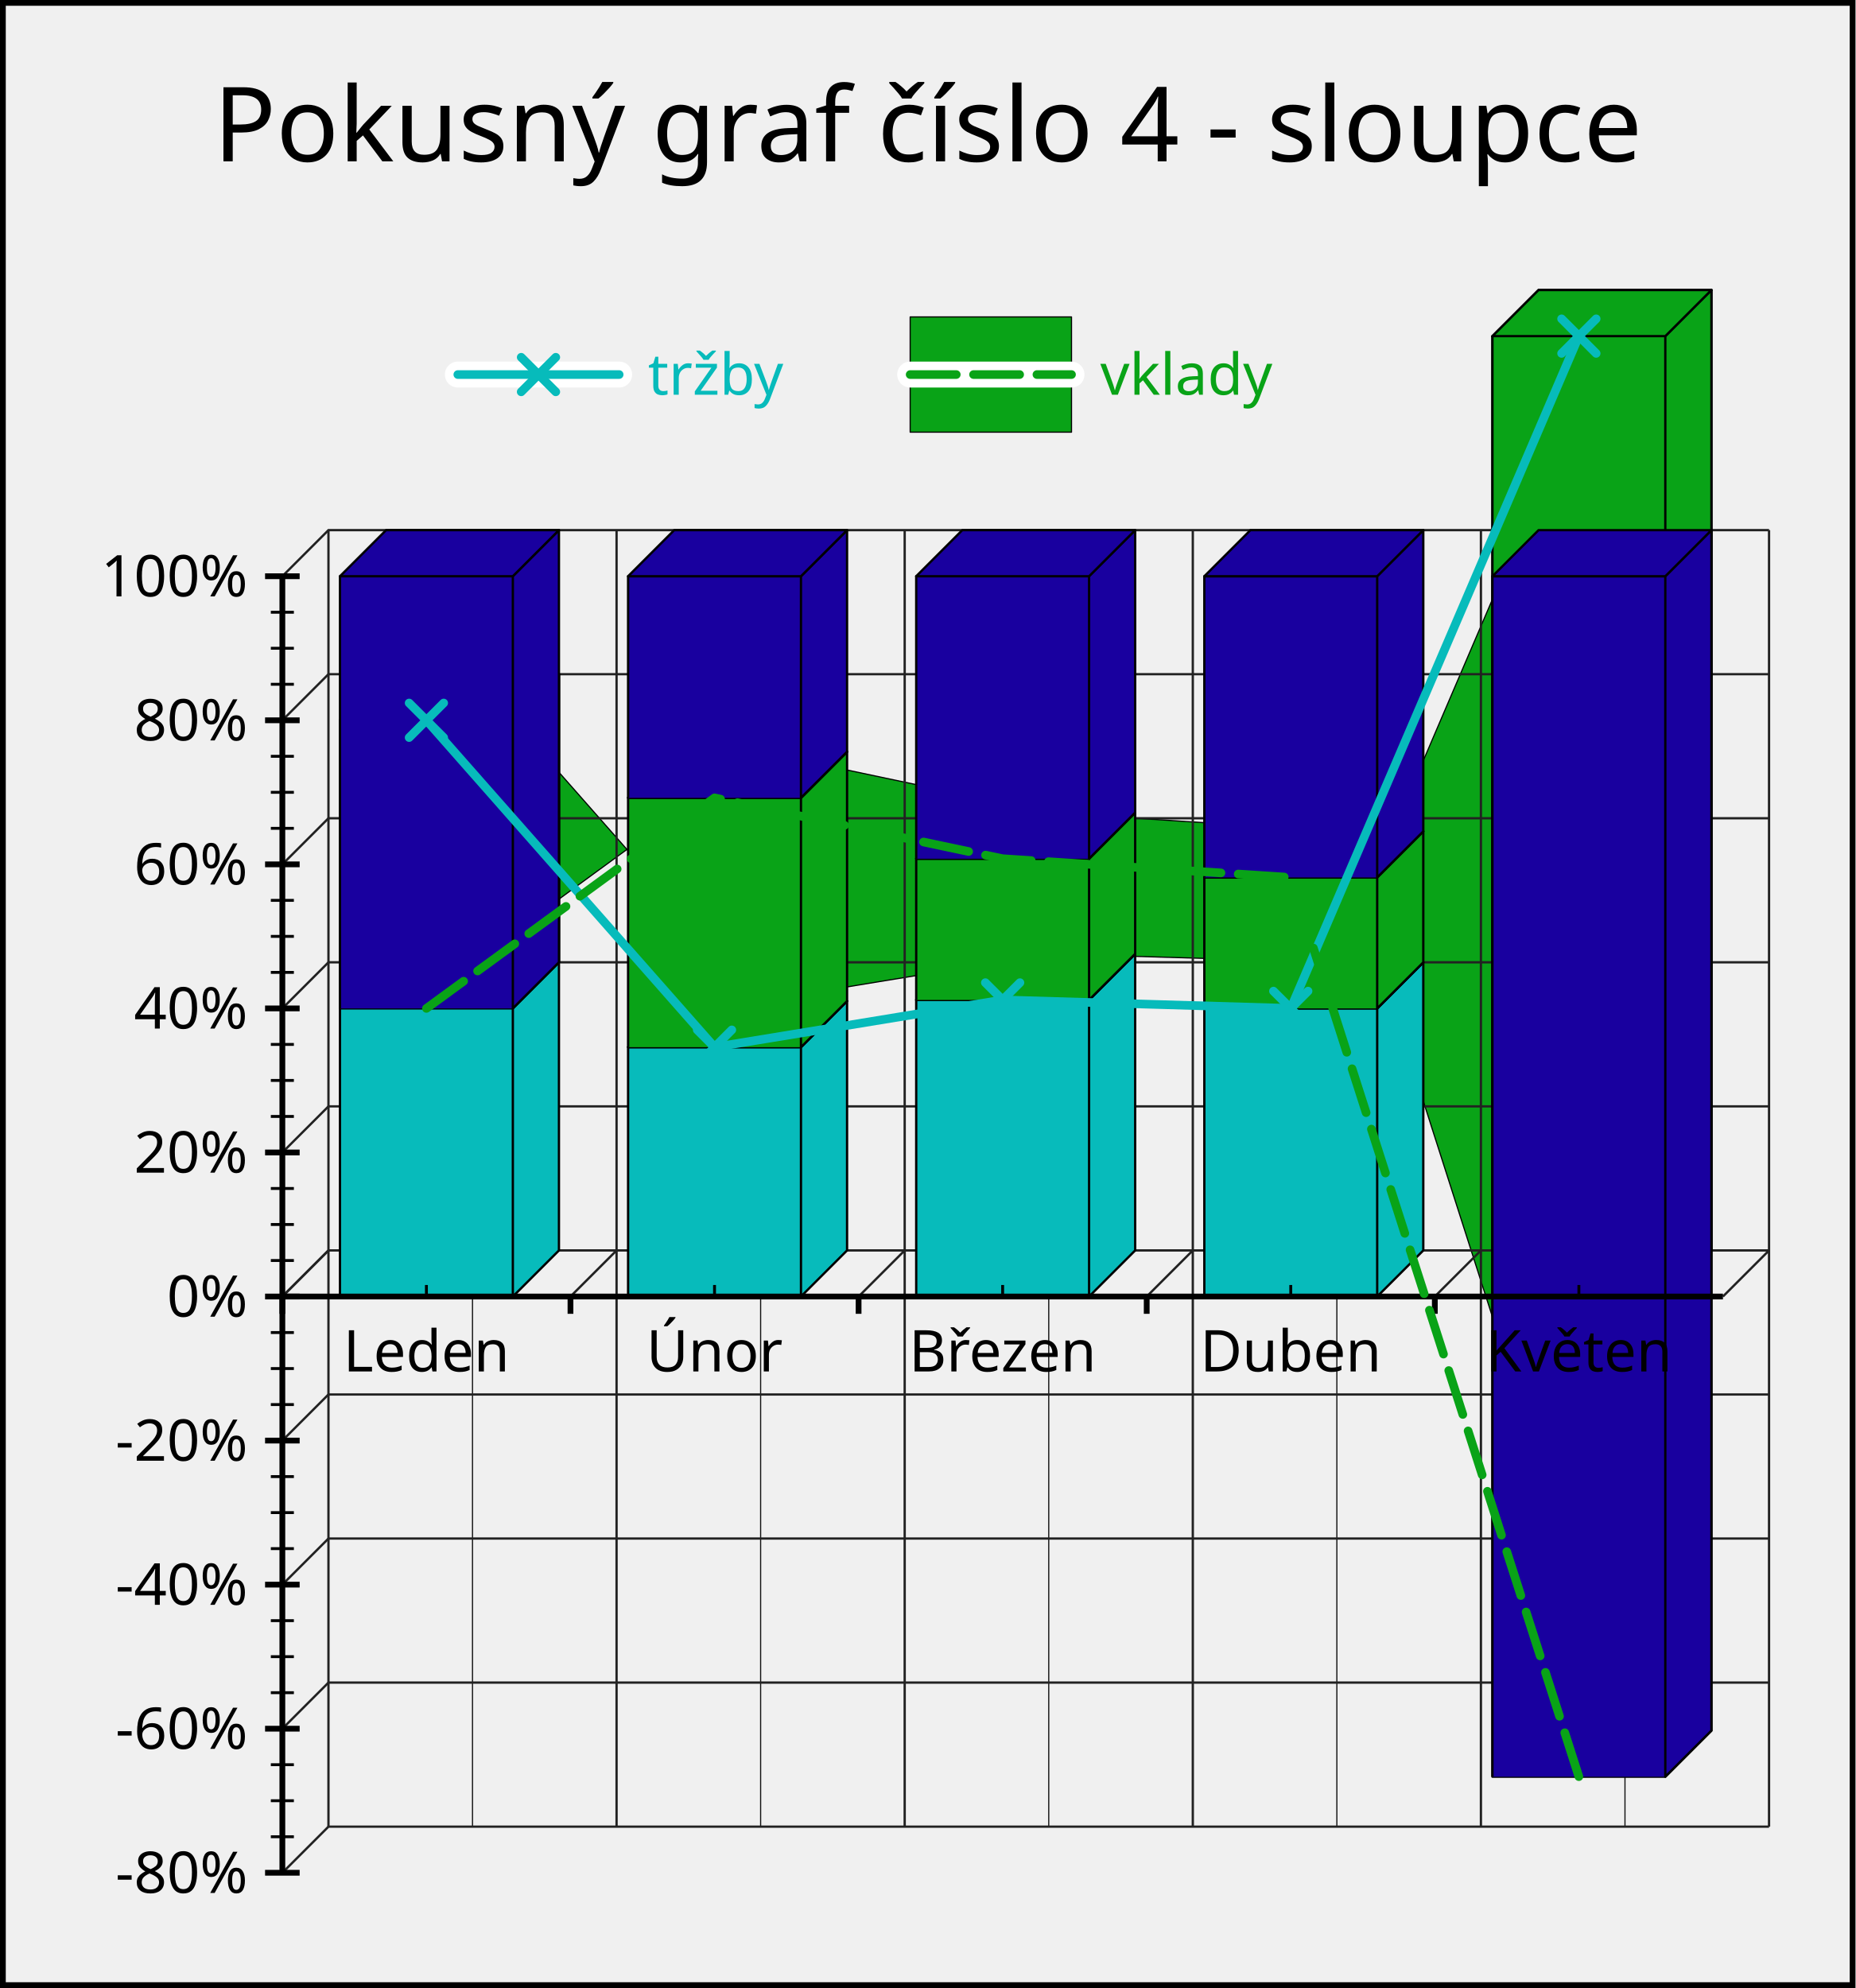
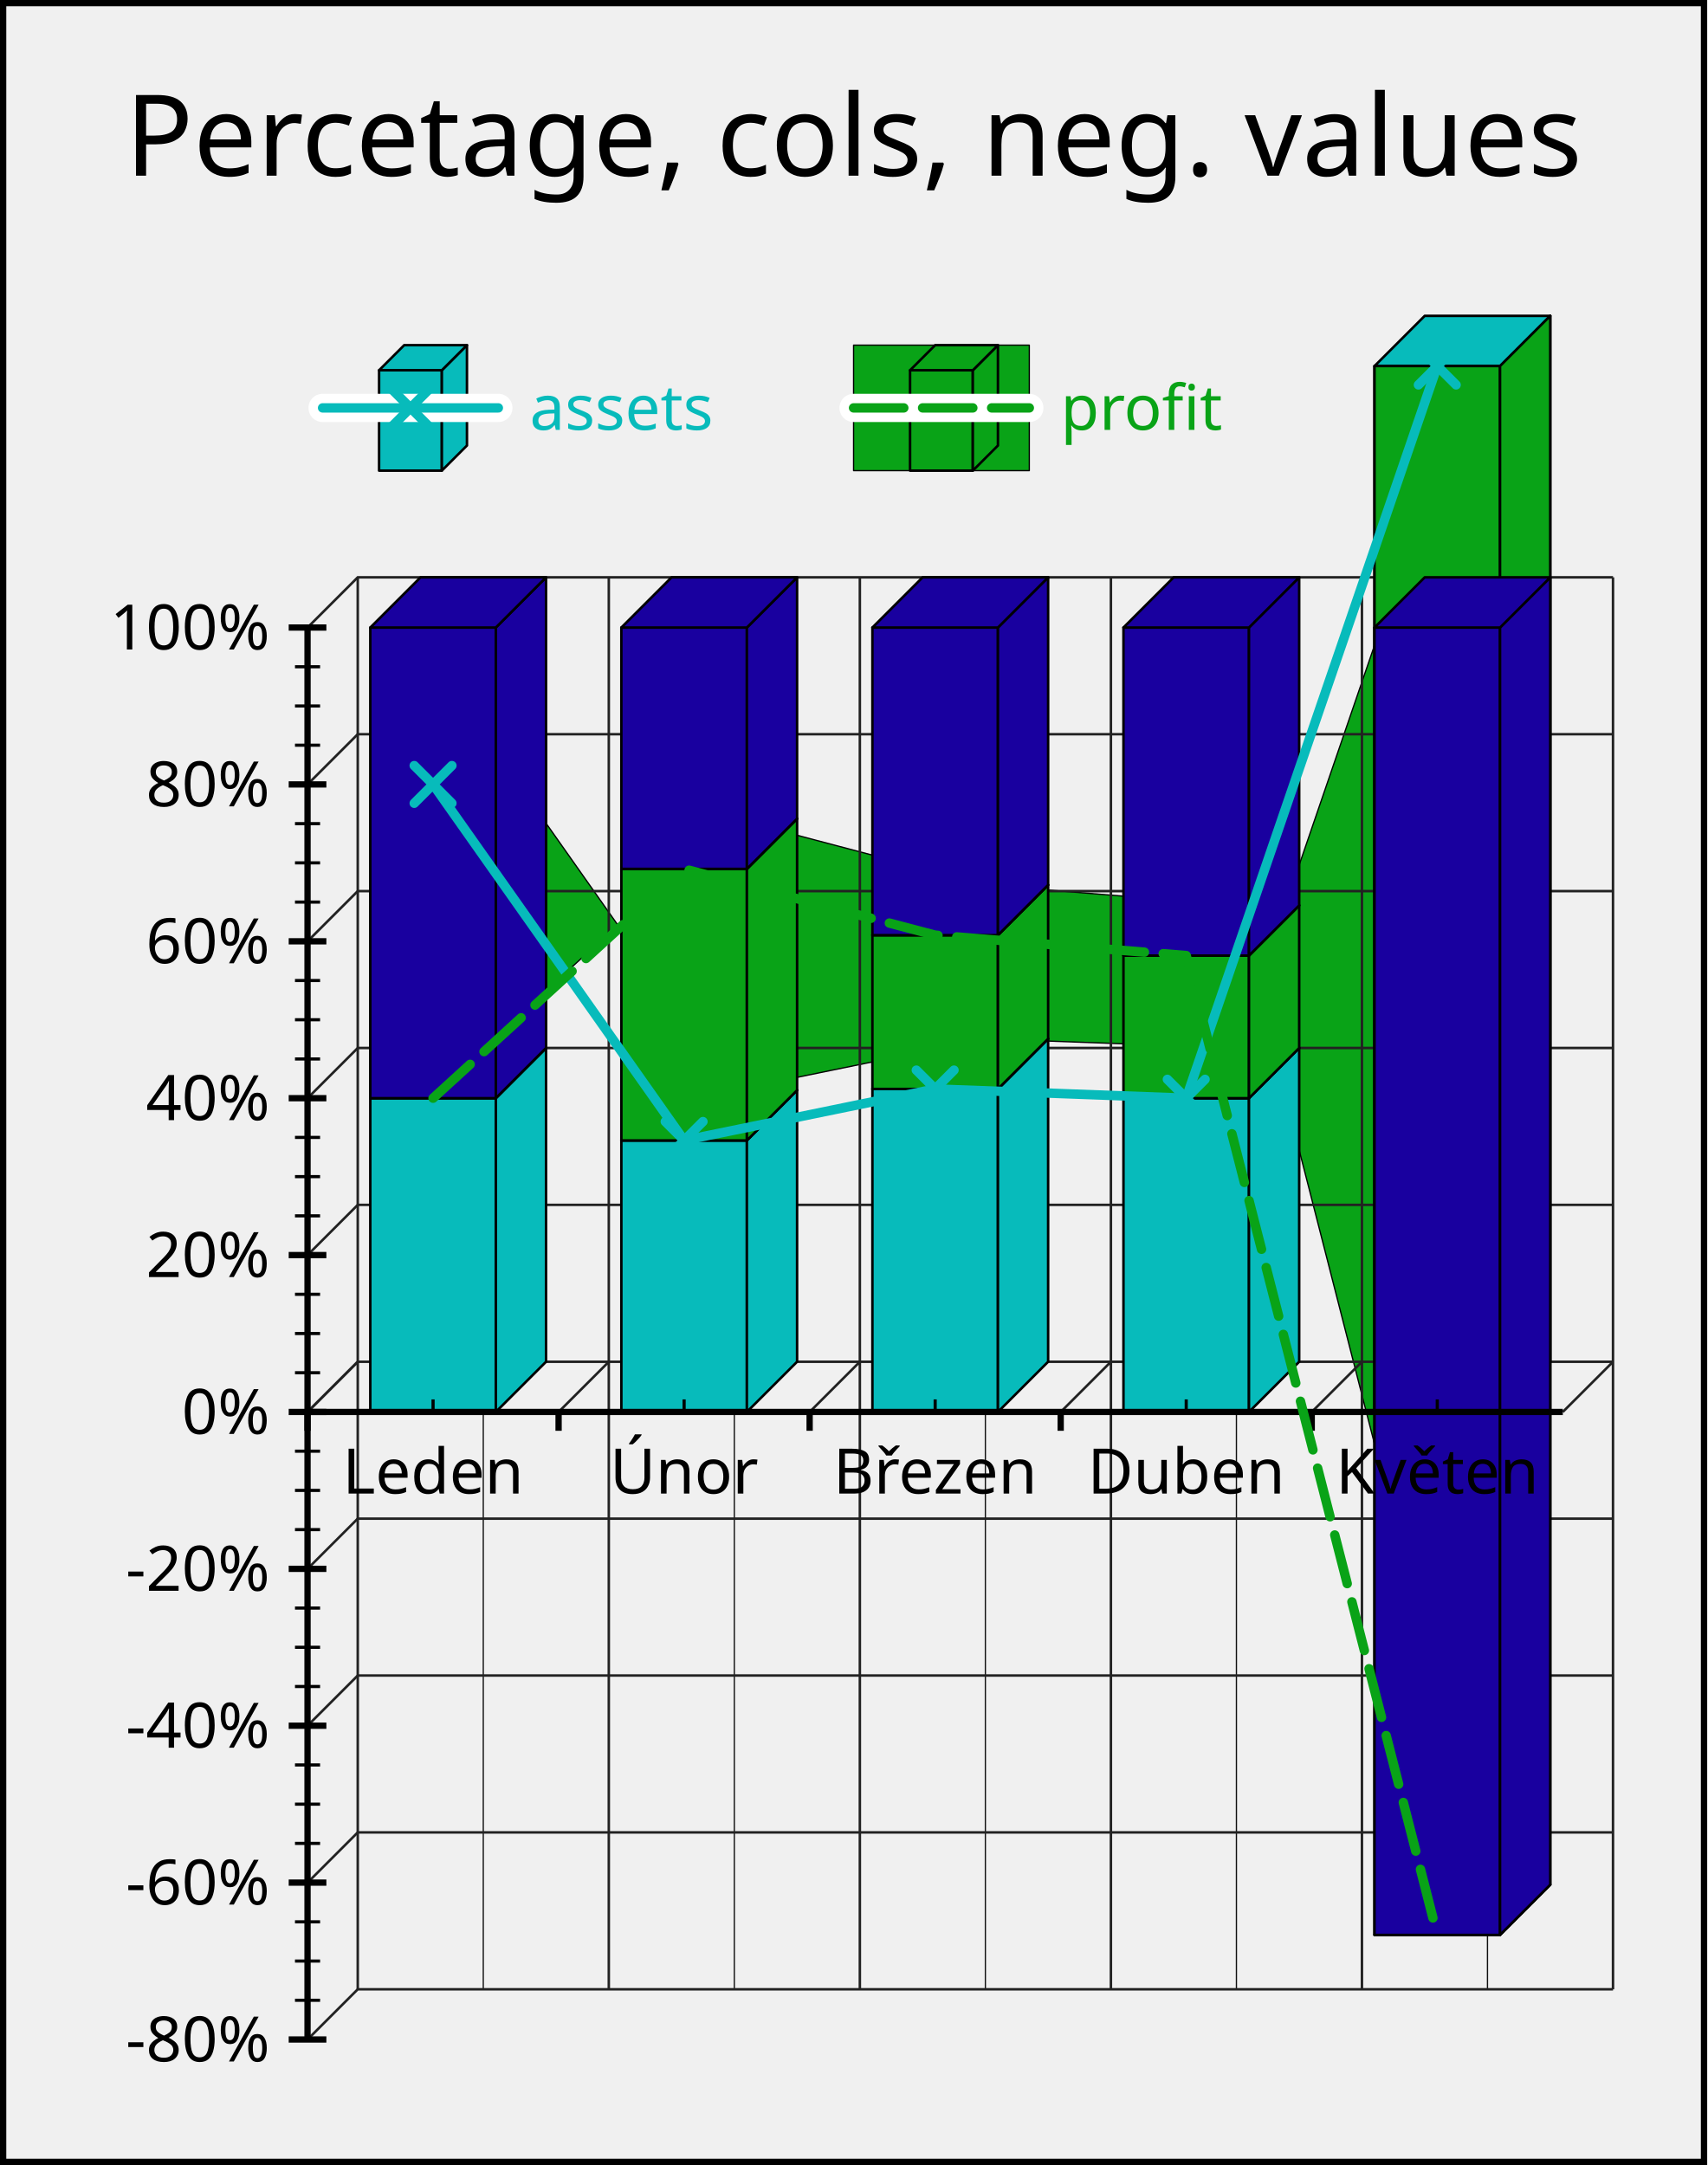
- <svg xmlns="http://www.w3.org/2000/svg" viewBox="0 0 322 345">
+ <svg xmlns="http://www.w3.org/2000/svg" viewBox="0 0 272 345">
  <g>
-     <text x="161" y="28" text-anchor="middle" font-family="Verdana" font-size="18" fill="black">Pokusný graf číslo 4 - sloupce</text>
+     <text x="136" y="28" text-anchor="middle" font-family="Verdana" font-size="18" fill="black">Percetage, cols, neg. values</text>
  </g>
  <g stroke-width="0.2" stroke="black" stroke-linejoin="round">
-     <path d="M82,167 L132,130.46 L182,141.02 L232,144.27 L282,300.33 L282,50.33 L232,167 L182,165.53 L132,173.73 L82,117" fill="#09a317" />
-     <rect x="157.95" y="55" width="28" height="20" fill="#09a317" />
-     <g stroke-width="4.5" fill="white" color="white" stroke="white" stroke-linecap="round">
- 		none
- 	</g>
+     <path d="M77,167 L117,130.46 L157,141.02 L197,144.27 L237,300.33 L237,50.33 L197,167 L157,165.53 L117,173.73 L77,117" fill="#09a317" />
+     <rect x="136" y="55" width="28" height="20" fill="#09a317" />
+     <g stroke-width="4.5" fill="white" color="white" stroke="white" stroke-linecap="round" />
  </g>
-   <path d="M32,317  m50,-225 l0,225  m0,-225 l0,225  m0,-225 l0,225  m50,-225 l0,225  m0,-225 l0,225  m0,-225 l0,225  m50,-225 l0,225  m0,-225 l0,225  m0,-225 l0,225  m50,-225 l0,225  m0,-225 l0,225  m0,-225 l0,225  m50,-225 l0,225  m0,-225 l0,225  m0,-225 l0,225 M74,225 l8,-8 m-8,8 l8,-8 m-8,8 l8,-8 m42,8 l8,-8 m-8,8 l8,-8 m-8,8 l8,-8 m42,8 l8,-8 m-8,8 l8,-8 m-8,8 l8,-8 m42,8 l8,-8 m-8,8 l8,-8 m-8,8 l8,-8 m42,8 l8,-8 m-8,8 l8,-8 m-8,8 l8,-8 m42,8" stroke="#111" stroke-width="0.2" fill="none" />
-   <path d="M57,92 l0,225 m50,-225 l0,225 m50,-225 l0,225 m50,-225 l0,225 m50,-225 l0,225 m50,-225 l0,225 M49,225 l8,-8 m42,8 l8,-8 m42,8 l8,-8 m42,8 l8,-8 m42,8 l8,-8 m42,8 l8,-8" stroke="#222" stroke-width="0.4" fill="none" />
-   <path d="M49,325 l8,-8  l250,0  m-258,-17l8,-8 l250,0  m-258,-17l8,-8 l250,0  m-258,-17l8,-8 l250,0  m-258,-17l8,-8 l250,0  m-258,-17l8,-8 l250,0  m-258,-17l8,-8 l250,0  m-258,-17l8,-8 l250,0  m-258,-17l8,-8 l250,0  m-258,-17l8,-8 l250,0 " stroke="#222" stroke-width="0.4" fill="none" />
+   <path d="M37,317  m40,-225 l0,225  m0,-225 l0,225  m0,-225 l0,225  m40,-225 l0,225  m0,-225 l0,225  m0,-225 l0,225  m40,-225 l0,225  m0,-225 l0,225  m0,-225 l0,225  m40,-225 l0,225  m0,-225 l0,225  m0,-225 l0,225  m40,-225 l0,225  m0,-225 l0,225  m0,-225 l0,225 M69,225 l8,-8 m-8,8 l8,-8 m-8,8 l8,-8 m32,8 l8,-8 m-8,8 l8,-8 m-8,8 l8,-8 m32,8 l8,-8 m-8,8 l8,-8 m-8,8 l8,-8 m32,8 l8,-8 m-8,8 l8,-8 m-8,8 l8,-8 m32,8 l8,-8 m-8,8 l8,-8 m-8,8 l8,-8 m32,8" stroke="#111" stroke-width="0.2" fill="none" />
+   <path d="M57,92 l0,225 m40,-225 l0,225 m40,-225 l0,225 m40,-225 l0,225 m40,-225 l0,225 m40,-225 l0,225 M49,225 l8,-8 m32,8 l8,-8 m32,8 l8,-8 m32,8 l8,-8 m32,8 l8,-8 m32,8 l8,-8" stroke="#222" stroke-width="0.4" fill="none" />
+   <path d="M49,325 l8,-8  l200,0  m-208,-17l8,-8 l200,0  m-208,-17l8,-8 l200,0  m-208,-17l8,-8 l200,0  m-208,-17l8,-8 l200,0  m-208,-17l8,-8 l200,0  m-208,-17l8,-8 l200,0  m-208,-17l8,-8 l200,0  m-208,-17l8,-8 l200,0  m-208,-17l8,-8 l200,0 " stroke="#222" stroke-width="0.4" fill="none" />
  <g stroke-width="0.4" fill="#07bbbb" stroke="black" stroke-linejoin="round">
-     <path d="M-15,0 l0,-100 l30,0 l8,-8 l0,100 l-8,8 m0,-100 l0,100 z" transform="translate(74, 225)" />
-     <path d="M74,125  m-15,0 l30,0 l8,-8 l-30,0 z" fill="#07bbbb" />
-     <path d="M-15,0 l0,-43.27 l30,0 l8,-8 l0,43.27 l-8,8 m0,-43.27 l0,43.27 z" transform="translate(124, 225)" />
-     <path d="M124,181.73  m-15,0 l30,0 l8,-8 l-30,0 z" fill="#07bbbb" />
-     <path d="M-15,0 l0,-51.47 l30,0 l8,-8 l0,51.47 l-8,8 m0,-51.47 l0,51.47 z" transform="translate(174, 225)" />
-     <path d="M174,173.53  m-15,0 l30,0 l8,-8 l-30,0 z" fill="#07bbbb" />
-     <path d="M-15,0 l0,-50 l30,0 l8,-8 l0,50 l-8,8 m0,-50 l0,50 z" transform="translate(224, 225)" />
-     <path d="M224,175  m-15,0 l30,0 l8,-8 l-30,0 z" fill="#07bbbb" />
-     <path d="M-15,0 l0,-166.67 l30,0 l8,-8 l0,166.67 l-8,8 m0,-166.67 l0,166.67 z" transform="translate(274, 225)" />
-     <path d="M274,58.33  m-15,0 l30,0 l8,-8 l-30,0 z" fill="#07bbbb" />
+     <g transform="translate(69, 225)">
+       <path d="M-10,-0 h20 v-100 h-20 z" />
+       <path d="M10,-0 l8,-8 v-100 l-8,8 z" />
+       <path d="M-10,-100 h20 l8,-8 h-20 z" />
+     </g>
+     <g transform="translate(109, 225)">
+       <path d="M-10,-0 h20 v-43.269 h-20 z" />
+       <path d="M10,-0 l8,-8 v-43.269 l-8,8 z" />
+       <path d="M-10,-43.269 h20 l8,-8 h-20 z" />
+     </g>
+     <g transform="translate(149, 225)">
+       <path d="M-10,-0 h20 v-51.471 h-20 z" />
+       <path d="M10,-0 l8,-8 v-51.471 l-8,8 z" />
+       <path d="M-10,-51.471 h20 l8,-8 h-20 z" />
+     </g>
+     <g transform="translate(189, 225)">
+       <path d="M-10,-0 h20 v-50 h-20 z" />
+       <path d="M10,-0 l8,-8 v-50 l-8,8 z" />
+       <path d="M-10,-50 h20 l8,-8 h-20 z" />
+     </g>
+     <g transform="translate(229, 225)">
+       <path d="M-10,-0 h20 v-166.667 h-20 z" />
+       <path d="M10,-0 l8,-8 v-166.667 l-8,8 z" />
+       <path d="M-10,-166.667 h20 l8,-8 h-20 z" />
+     </g>
+     <g transform="translate(65.4,        75)">
+       <path d="M-5,0 h10 v-16 h-10 z" />
+       <path d="M5,0 l4,-4 v-16 l-4,4 z" />
+       <path d="M-5,-16 h10 l4,-4 h-10 z" />
+     </g>
  </g>
- 0.8 0.34615384615384615 0.4117647058823529 0.4 1.3333333333333333<g stroke-width="0.4" fill="#09a317" stroke="black" stroke-linejoin="round">
-     <path d="M-15,0 l0,50 l30,0 l8,-8 l0,-50 l-8,8 m0,50 l0,-50 z" transform="translate(74, 125)" />
-     <path d="M74,125  m-15,0 l30,0 l8,-8 l-30,0 z" fill="#09a317" />
-     <path d="M-15,0 l0,-43.27 l30,0 l8,-8 l0,43.27 l-8,8 m0,-43.27 l0,43.27 z" transform="translate(124, 181.7308)" />
-     <path d="M124,138.461  m-15,0 l30,0 l8,-8 l-30,0 z" fill="#09a317" />
-     <path d="M-15,0 l0,-24.51 l30,0 l8,-8 l0,24.51 l-8,8 m0,-24.51 l0,24.51 z" transform="translate(174, 173.5294)" />
-     <path d="M174,149.019  m-15,0 l30,0 l8,-8 l-30,0 z" fill="#09a317" />
-     <path d="M-15,0 l0,-22.73 l30,0 l8,-8 l0,22.73 l-8,8 m0,-22.73 l0,22.73 z" transform="translate(224, 175)" />
-     <path d="M224,152.27  m-15,0 l30,0 l8,-8 l-30,0 z" fill="#09a317" />
-     <path d="M-15,0 l0,250 l30,0 l8,-8 l0,-250 l-8,8 m0,250 l0,-250 z" transform="translate(274, 58.33333)" />
-     <path d="M274,58.333  m-15,0 l30,0 l8,-8 l-30,0 z" fill="#09a317" />
+   <g stroke-width="0.4" fill="#09a317" stroke="black" stroke-linejoin="round">
+     <g transform="translate(69, 225)">
+       <path d="M-10,-100 h20 v50 h-20 z" />
+       <path d="M10,-100 l8,-8 v50 l-8,8 z" />
+       <path d="M-10,-50 h20 l8,-8 h-20 z" />
+     </g>
+     <g transform="translate(109, 225)">
+       <path d="M-10,-43.269 h20 v-43.269 h-20 z" />
+       <path d="M10,-43.269 l8,-8 v-43.269 l-8,8 z" />
+       <path d="M-10,-86.538 h20 l8,-8 h-20 z" />
+     </g>
+     <g transform="translate(149, 225)">
+       <path d="M-10,-51.471 h20 v-24.51 h-20 z" />
+       <path d="M10,-51.471 l8,-8 v-24.51 l-8,8 z" />
+       <path d="M-10,-75.98 h20 l8,-8 h-20 z" />
+     </g>
+     <g transform="translate(189, 225)">
+       <path d="M-10,-50 h20 v-22.727 h-20 z" />
+       <path d="M10,-50 l8,-8 v-22.727 l-8,8 z" />
+       <path d="M-10,-72.727 h20 l8,-8 h-20 z" />
+     </g>
+     <g transform="translate(229, 225)">
+       <path d="M-10,-166.667 h20 v250 h-20 z" />
+       <path d="M10,-166.667 l8,-8 v250 l-8,8 z" />
+       <path d="M-10,83.333 h20 l8,-8 h-20 z" />
+     </g>
+     <g transform="translate(150,        75)">
+       <path d="M-5,0 h10 v-16 h-10 z" />
+       <path d="M5,0 l4,-4 v-16 l-4,4 z" />
+       <path d="M-5,-16 h10 l4,-4 h-10 z" />
+     </g>
  </g>
- 0.4 0.6923076923076923 0.6078431372549019 0.5818181818181818 -0.6666666666666666<g stroke-width="0.4" fill="#19009f" stroke="black" stroke-linejoin="round">
-     <path d="M-15,0 l0,-75 l30,0 l8,-8 l0,75 l-8,8 m0,-75 l0,75 z" transform="translate(74, 175)" />
-     <path d="M74,100  m-15,0 l30,0 l8,-8 l-30,0 z" fill="#19009f" />
-     <path d="M-15,0 l0,-38.46 l30,0 l8,-8 l0,38.46 l-8,8 m0,-38.46 l0,38.46 z" transform="translate(124, 138.4615)" />
-     <path d="M124,100.002  m-15,0 l30,0 l8,-8 l-30,0 z" fill="#19009f" />
-     <path d="M-15,0 l0,-49.02 l30,0 l8,-8 l0,49.02 l-8,8 m0,-49.02 l0,49.02 z" transform="translate(174, 149.0196)" />
-     <path d="M174,100  m-15,0 l30,0 l8,-8 l-30,0 z" fill="#19009f" />
-     <path d="M-15,0 l0,-52.27 l30,0 l8,-8 l0,52.27 l-8,8 m0,-52.27 l0,52.27 z" transform="translate(224, 152.2727)" />
-     <path d="M224,100.003  m-15,0 l30,0 l8,-8 l-30,0 z" fill="#19009f" />
-     <path d="M-15,0 l0,-208.33 l30,0 l8,-8 l0,208.33 l-8,8 m0,-208.33 l0,208.33 z" transform="translate(274, 308.3333)" />
-     <path d="M274,100.003  m-15,0 l30,0 l8,-8 l-30,0 z" fill="#19009f" />
+   <g stroke-width="0.4" fill="#19009f" stroke="black" stroke-linejoin="round">
+     <g transform="translate(69, 225)">
+       <path d="M-10,-50 h20 v-75 h-20 z" />
+       <path d="M10,-50 l8,-8 v-75 l-8,8 z" />
+       <path d="M-10,-125 h20 l8,-8 h-20 z" />
+     </g>
+     <g transform="translate(109, 225)">
+       <path d="M-10,-86.538 h20 v-38.462 h-20 z" />
+       <path d="M10,-86.538 l8,-8 v-38.462 l-8,8 z" />
+       <path d="M-10,-125 h20 l8,-8 h-20 z" />
+     </g>
+     <g transform="translate(149, 225)">
+       <path d="M-10,-75.98 h20 v-49.02 h-20 z" />
+       <path d="M10,-75.98 l8,-8 v-49.02 l-8,8 z" />
+       <path d="M-10,-125 h20 l8,-8 h-20 z" />
+     </g>
+     <g transform="translate(189, 225)">
+       <path d="M-10,-72.727 h20 v-52.273 h-20 z" />
+       <path d="M10,-72.727 l8,-8 v-52.273 l-8,8 z" />
+       <path d="M-10,-125 h20 l8,-8 h-20 z" />
+     </g>
+     <g transform="translate(229, 225)">
+       <path d="M-10,83.333 h20 v-208.333 h-20 z" />
+       <path d="M10,83.333 l8,-8 v-208.333 l-8,8 z" />
+       <path d="M-10,-125 h20 l8,-8 h-20 z" />
+     </g>
  </g>
  <g stroke="black">
-     <path d="M74,223 l0,2 m0,-2 l0,2 m0,-2 l0,2 m50,-2 l0,2 m0,-2 l0,2 m0,-2 l0,2 m50,-2 l0,2 m0,-2 l0,2 m0,-2 l0,2 m50,-2 l0,2 m0,-2 l0,2 m0,-2 l0,2 m50,-2 l0,2 m0,-2 l0,2 m0,-2 l0,2 m50,-2" stroke-width="0.5" />
-     <path d="M49,225 l0,3 m50,-3 l0,3 m50,-3 l0,3 m50,-3 l0,3 m50,-3 l0,3" stroke-width="1" />
+     <path d="M69,223 l0,2 m0,-2 l0,2 m0,-2 l0,2 m40,-2 l0,2 m0,-2 l0,2 m0,-2 l0,2 m40,-2 l0,2 m0,-2 l0,2 m0,-2 l0,2 m40,-2 l0,2 m0,-2 l0,2 m0,-2 l0,2 m40,-2 l0,2 m0,-2 l0,2 m0,-2 l0,2 m40,-2" stroke-width="0.5" />
+     <path d="M49,225 l0,3 m40,-3 l0,3 m40,-3 l0,3 m40,-3 l0,3 m40,-3 l0,3" stroke-width="1" />
    <path d="M47,325 l4,0  m-4,-6.25 l4,0  m-4,-6.25 l4,0  m-4,-6.25 l4,0  m-4,-6.25 l4,0  m-4,-6.25 l4,0  m-4,-6.25 l4,0  m-4,-6.25 l4,0  m-4,-6.25 l4,0  m-4,-6.25 l4,0  m-4,-6.25 l4,0  m-4,-6.25 l4,0  m-4,-6.25 l4,0  m-4,-6.25 l4,0  m-4,-6.25 l4,0  m-4,-6.25 l4,0  m-4,-6.25 l4,0  m-4,-6.25 l4,0  m-4,-6.25 l4,0  m-4,-6.25 l4,0  m-4,-6.25 l4,0  m-4,-6.25 l4,0  m-4,-6.25 l4,0  m-4,-6.25 l4,0  m-4,-6.25 l4,0  m-4,-6.25 l4,0  m-4,-6.25 l4,0  m-4,-6.25 l4,0  m-4,-6.25 l4,0  m-4,-6.25 l4,0  m-4,-6.25 l4,0  m-4,-6.25 l4,0  m-4,-6.25 l4,0  m-4,-6.25 l4,0  m-4,-6.25 l4,0  m-4,-6.25 l4,0  m-4,-6.25 l4,0 " stroke-width="0.5" />
    <path d="M46,325 l6,0  m-6,-25 l6,0  m-6,-25 l6,0  m-6,-25 l6,0  m-6,-25 l6,0  m-6,-25 l6,0  m-6,-25 l6,0  m-6,-25 l6,0  m-6,-25 l6,0  m-6,-25 l6,0 " stroke-width="1" />
  </g>
-   <g stroke="black" stroke-width="1">
-     <line x1="49" y1="225" x2="299" y2="225" />
-   </g>
+   <line x1="49" y1="225" x2="249" y2="225" stroke="black" stroke-width="1" />
  <g text-anchor="middle" font-family="Verdana" font-size="10" fill="black">
-     <text x="74" y="238">Leden</text>
-     <text x="124" y="238">Únor</text>
-     <text x="174" y="238">Březen</text>
-     <text x="224" y="238">Duben</text>
-     <text x="274" y="238">Květen</text>
+     <text x="69" y="238">Leden</text>
+     <text x="109" y="238">Únor</text>
+     <text x="149" y="238">Březen</text>
+     <text x="189" y="238">Duben</text>
+     <text x="229" y="238">Květen</text>
  </g>
  <g stroke="black" stroke-width="1">
    <line x1="49" y1="325" x2="49" y2="100" />
  </g>
  <g text-anchor="end" font-family="Verdana" font-size="10" fill="black">
    <text x="43" y="328.5">-80%</text>
    <text x="43" y="303.5">-60%</text>
    <text x="43" y="278.5">-40%</text>
    <text x="43" y="253.5">-20%</text>
    <text x="43" y="228.5">0%</text>
    <text x="43" y="203.5">20%</text>
    <text x="43" y="178.5">40%</text>
    <text x="43" y="153.5">60%</text>
    <text x="43" y="128.5">80%</text>
    <text x="43" y="103.5">100%</text>
  </g>
-   <g stroke-width="1.5" fill="none" stroke-linecap="round" stroke-linejoin="round" stroke-dasharray="6,0">
-     <path d="M74,125 L124,181.73 L174,173.53 L224,175 L274,58.33" stroke="#07bbbb" stroke-dasharray="6,0" />
-     <path stroke="white" stroke-width="4.5" d="M79.45,65 l28,0" />
-     <path stroke="#07bbbb" d="M79.45,65 l28,0" stroke-dasharray="6,0" />
-     <path d="M74,175 L124,138.46 L174,149.02 L224,152.27 L274,308.33" stroke="#09a317" stroke-dasharray="8,3" />
-     <path stroke="white" stroke-width="4.5" d="M157.95,65 l28,0" />
-     <path stroke="#09a317" d="M157.95,65 l28,0" stroke-dasharray="8,3" />
+   <g stroke-width="1.5" fill="none" stroke-linecap="round" stroke-linejoin="round" stroke-dasharray="none">
+     <path d="M69,125 L109,181.73 L149,173.53 L189,175 L229,58.33" stroke="#07bbbb" stroke-dasharray="none" />
+     <path stroke="white" stroke-width="4.5" d="M51.4,65 l28,0" />
+     <path stroke="#07bbbb" d="M51.4,65 l28,0" stroke-dasharray="none" />
+     <path d="M69,175 L109,138.46 L149,149.02 L189,152.27 L229,308.33" stroke="#09a317" stroke-dasharray="8,3" />
+     <path stroke="white" stroke-width="4.5" d="M136,65 l28,0" />
+     <path stroke="#09a317" d="M136,65 l28,0" stroke-dasharray="8,3" />
  </g>
  <g stroke-width="1.5" fill="none" color="#07bbbb" stroke="#07bbbb" stroke-linecap="round">
-     <path d="M 74,125 m -3,-3 l 6,6 m 0,-6 l -6,6" />
-     <path d="M 124,181.73 m -3,-3 l 6,6 m 0,-6 l -6,6" />
-     <path d="M 174,173.53 m -3,-3 l 6,6 m 0,-6 l -6,6" />
-     <path d="M 224,175 m -3,-3 l 6,6 m 0,-6 l -6,6" />
-     <path d="M 274,58.33 m -3,-3 l 6,6 m 0,-6 l -6,6" />
-     <path d="M 93.45,65 m -3,-3 l 6,6 m 0,-6 l -6,6" />
+     <path d="M 69,125 m -3,-3 l 6,6 m 0,-6 l -6,6" />
+     <path d="M 109,181.73 m -3,-3 l 6,6 m 0,-6 l -6,6" />
+     <path d="M 149,173.53 m -3,-3 l 6,6 m 0,-6 l -6,6" />
+     <path d="M 189,175 m -3,-3 l 6,6 m 0,-6 l -6,6" />
+     <path d="M 229,58.33 m -3,-3 l 6,6 m 0,-6 l -6,6" />
+     <path d="M 65.4,65 m -3,-3 l 6,6 m 0,-6 l -6,6" />
  </g>
  <g text-anchor="start" font-family="Verdana" font-size="10" fill="black">
-     <text x="112.45" y="68.5" fill="#07bbbb">tržby</text>
-     <text x="190.95" y="68.5" fill="#09a317">vklady</text>
+     <text x="84.4" y="68.5" fill="#07bbbb">assets</text>
+     <text x="169" y="68.5" fill="#09a317">profit</text>
  </g>
-   <rect x="0.5" y="0.5" width="321" height="344" stroke="black" fill="none" stroke-width="1" />
+   <rect x="0.5" y="0.5" width="271" height="344" stroke="black" fill="none" stroke-width="1" />
+   <text x="49" y="247" font-family="Verdana" font-size="10" />
+   <text x="49" y="210" font-family="Verdana" font-size="10" />
</svg>
